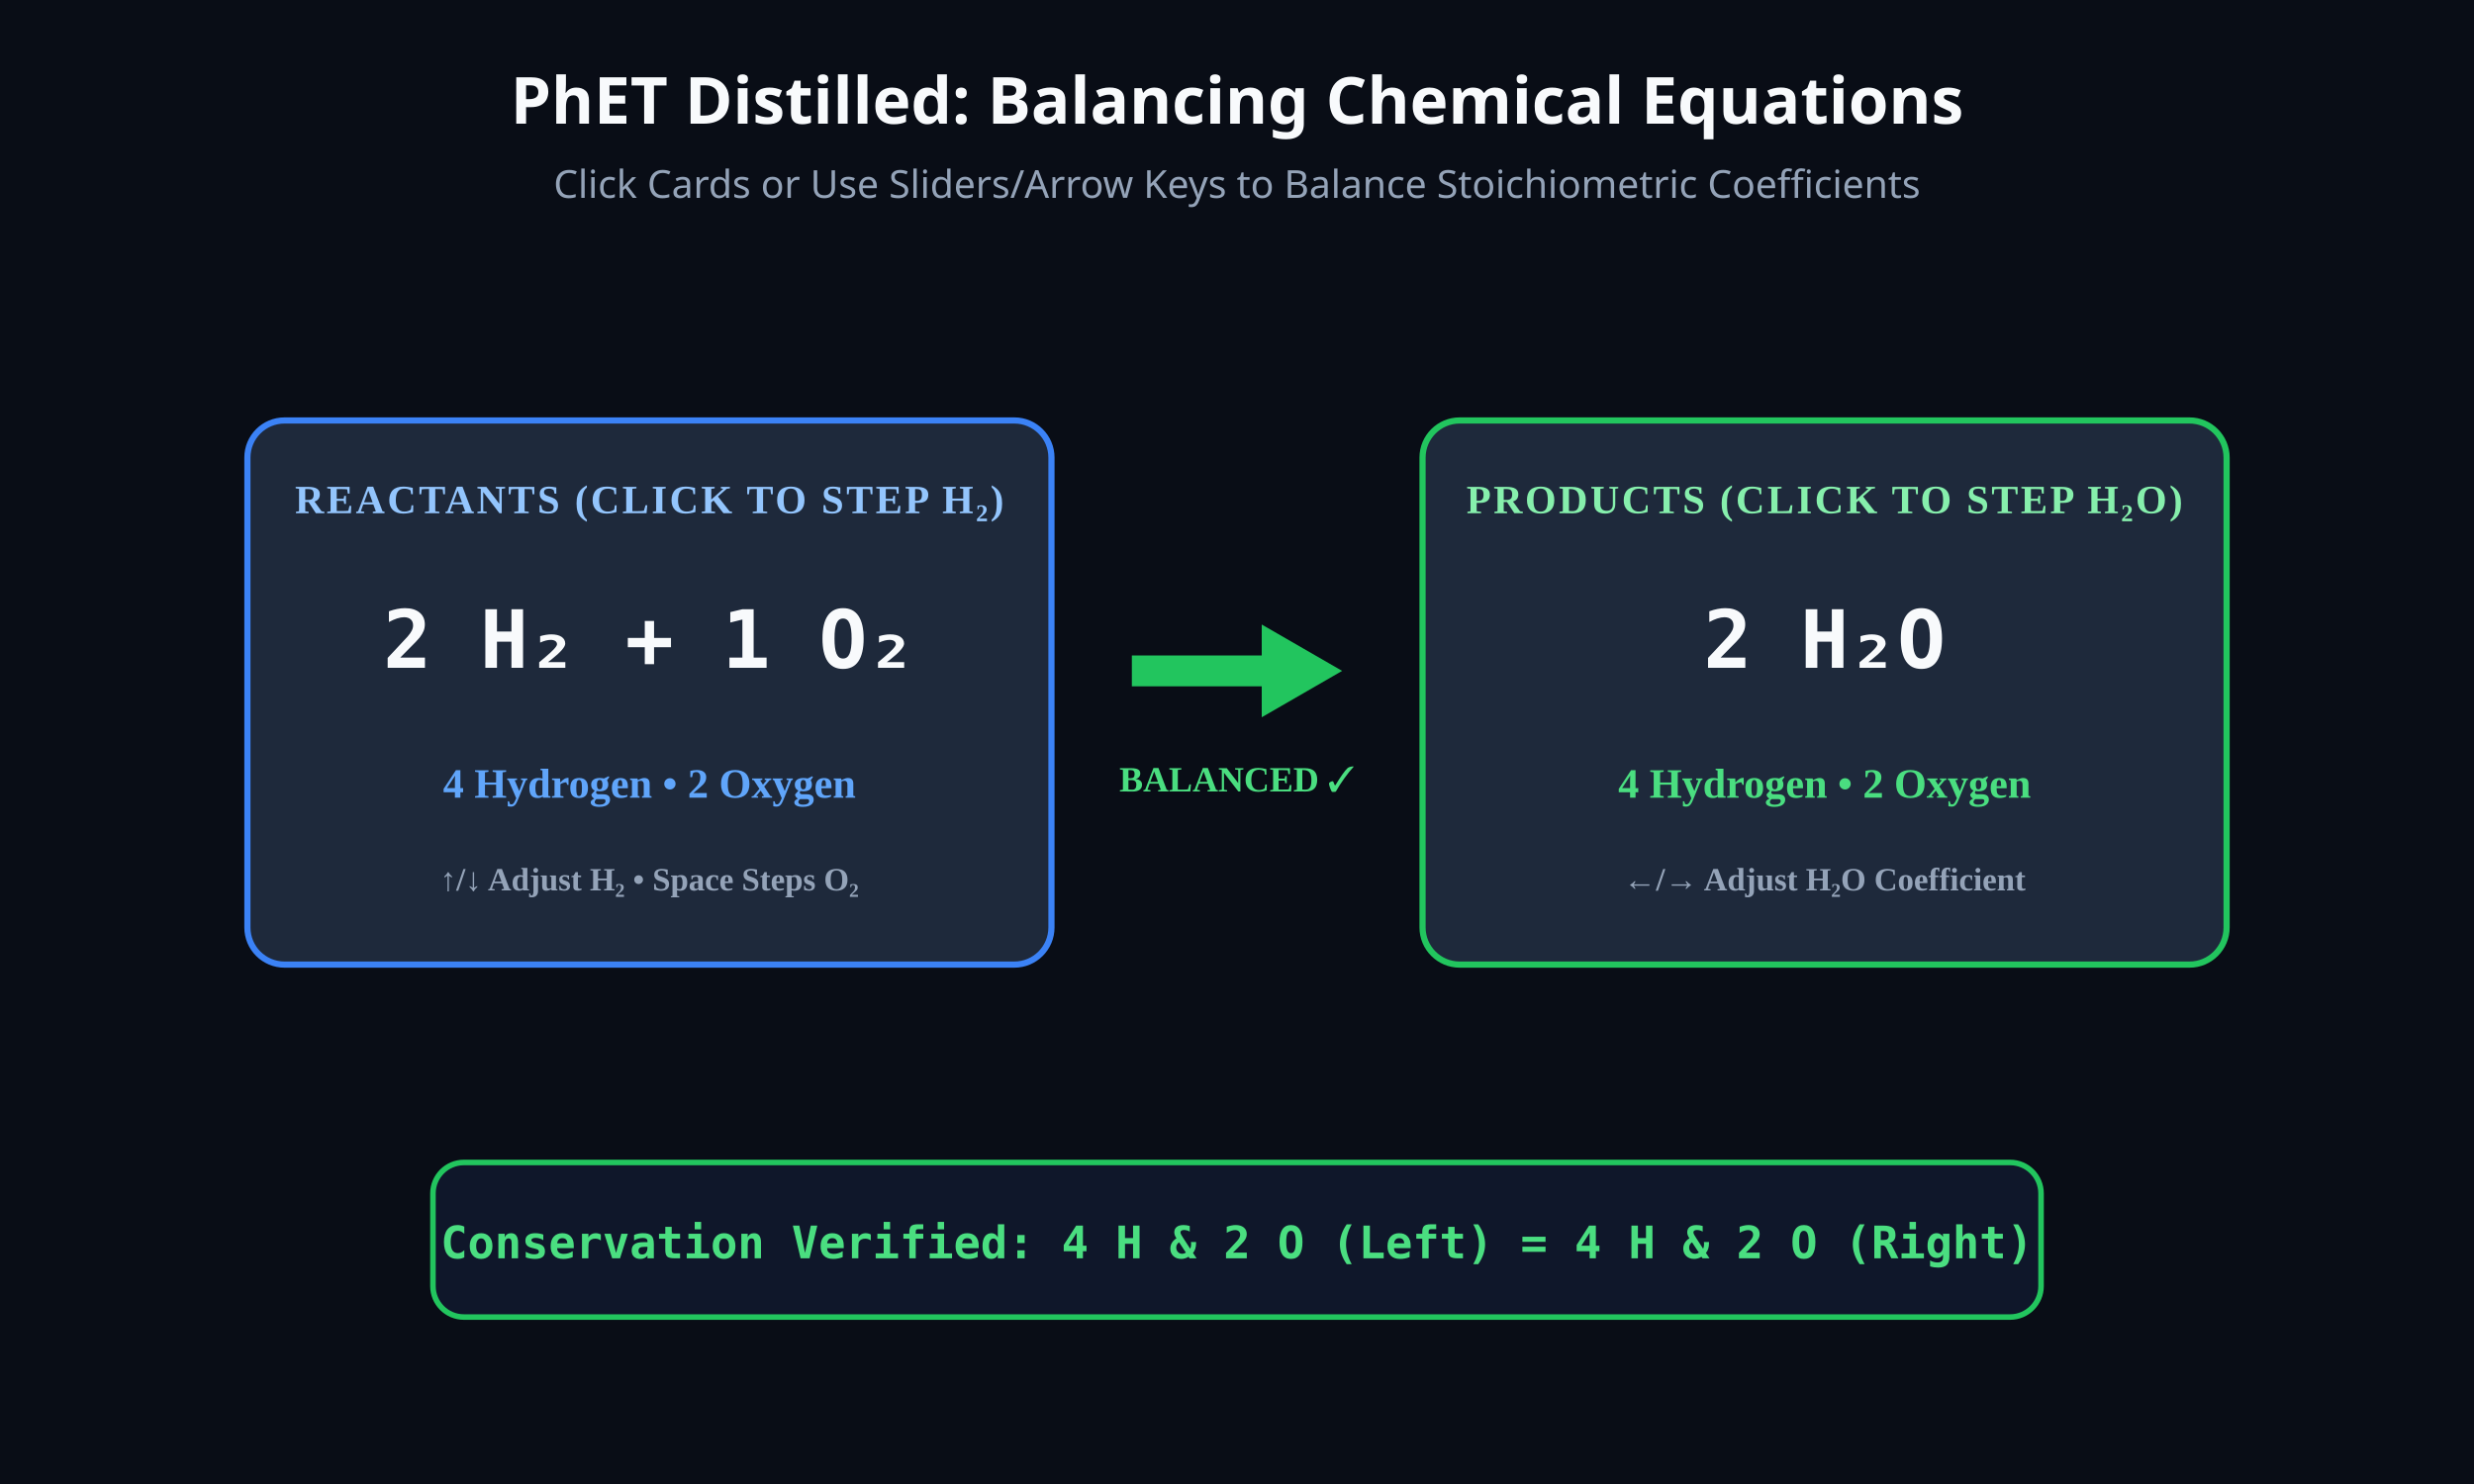
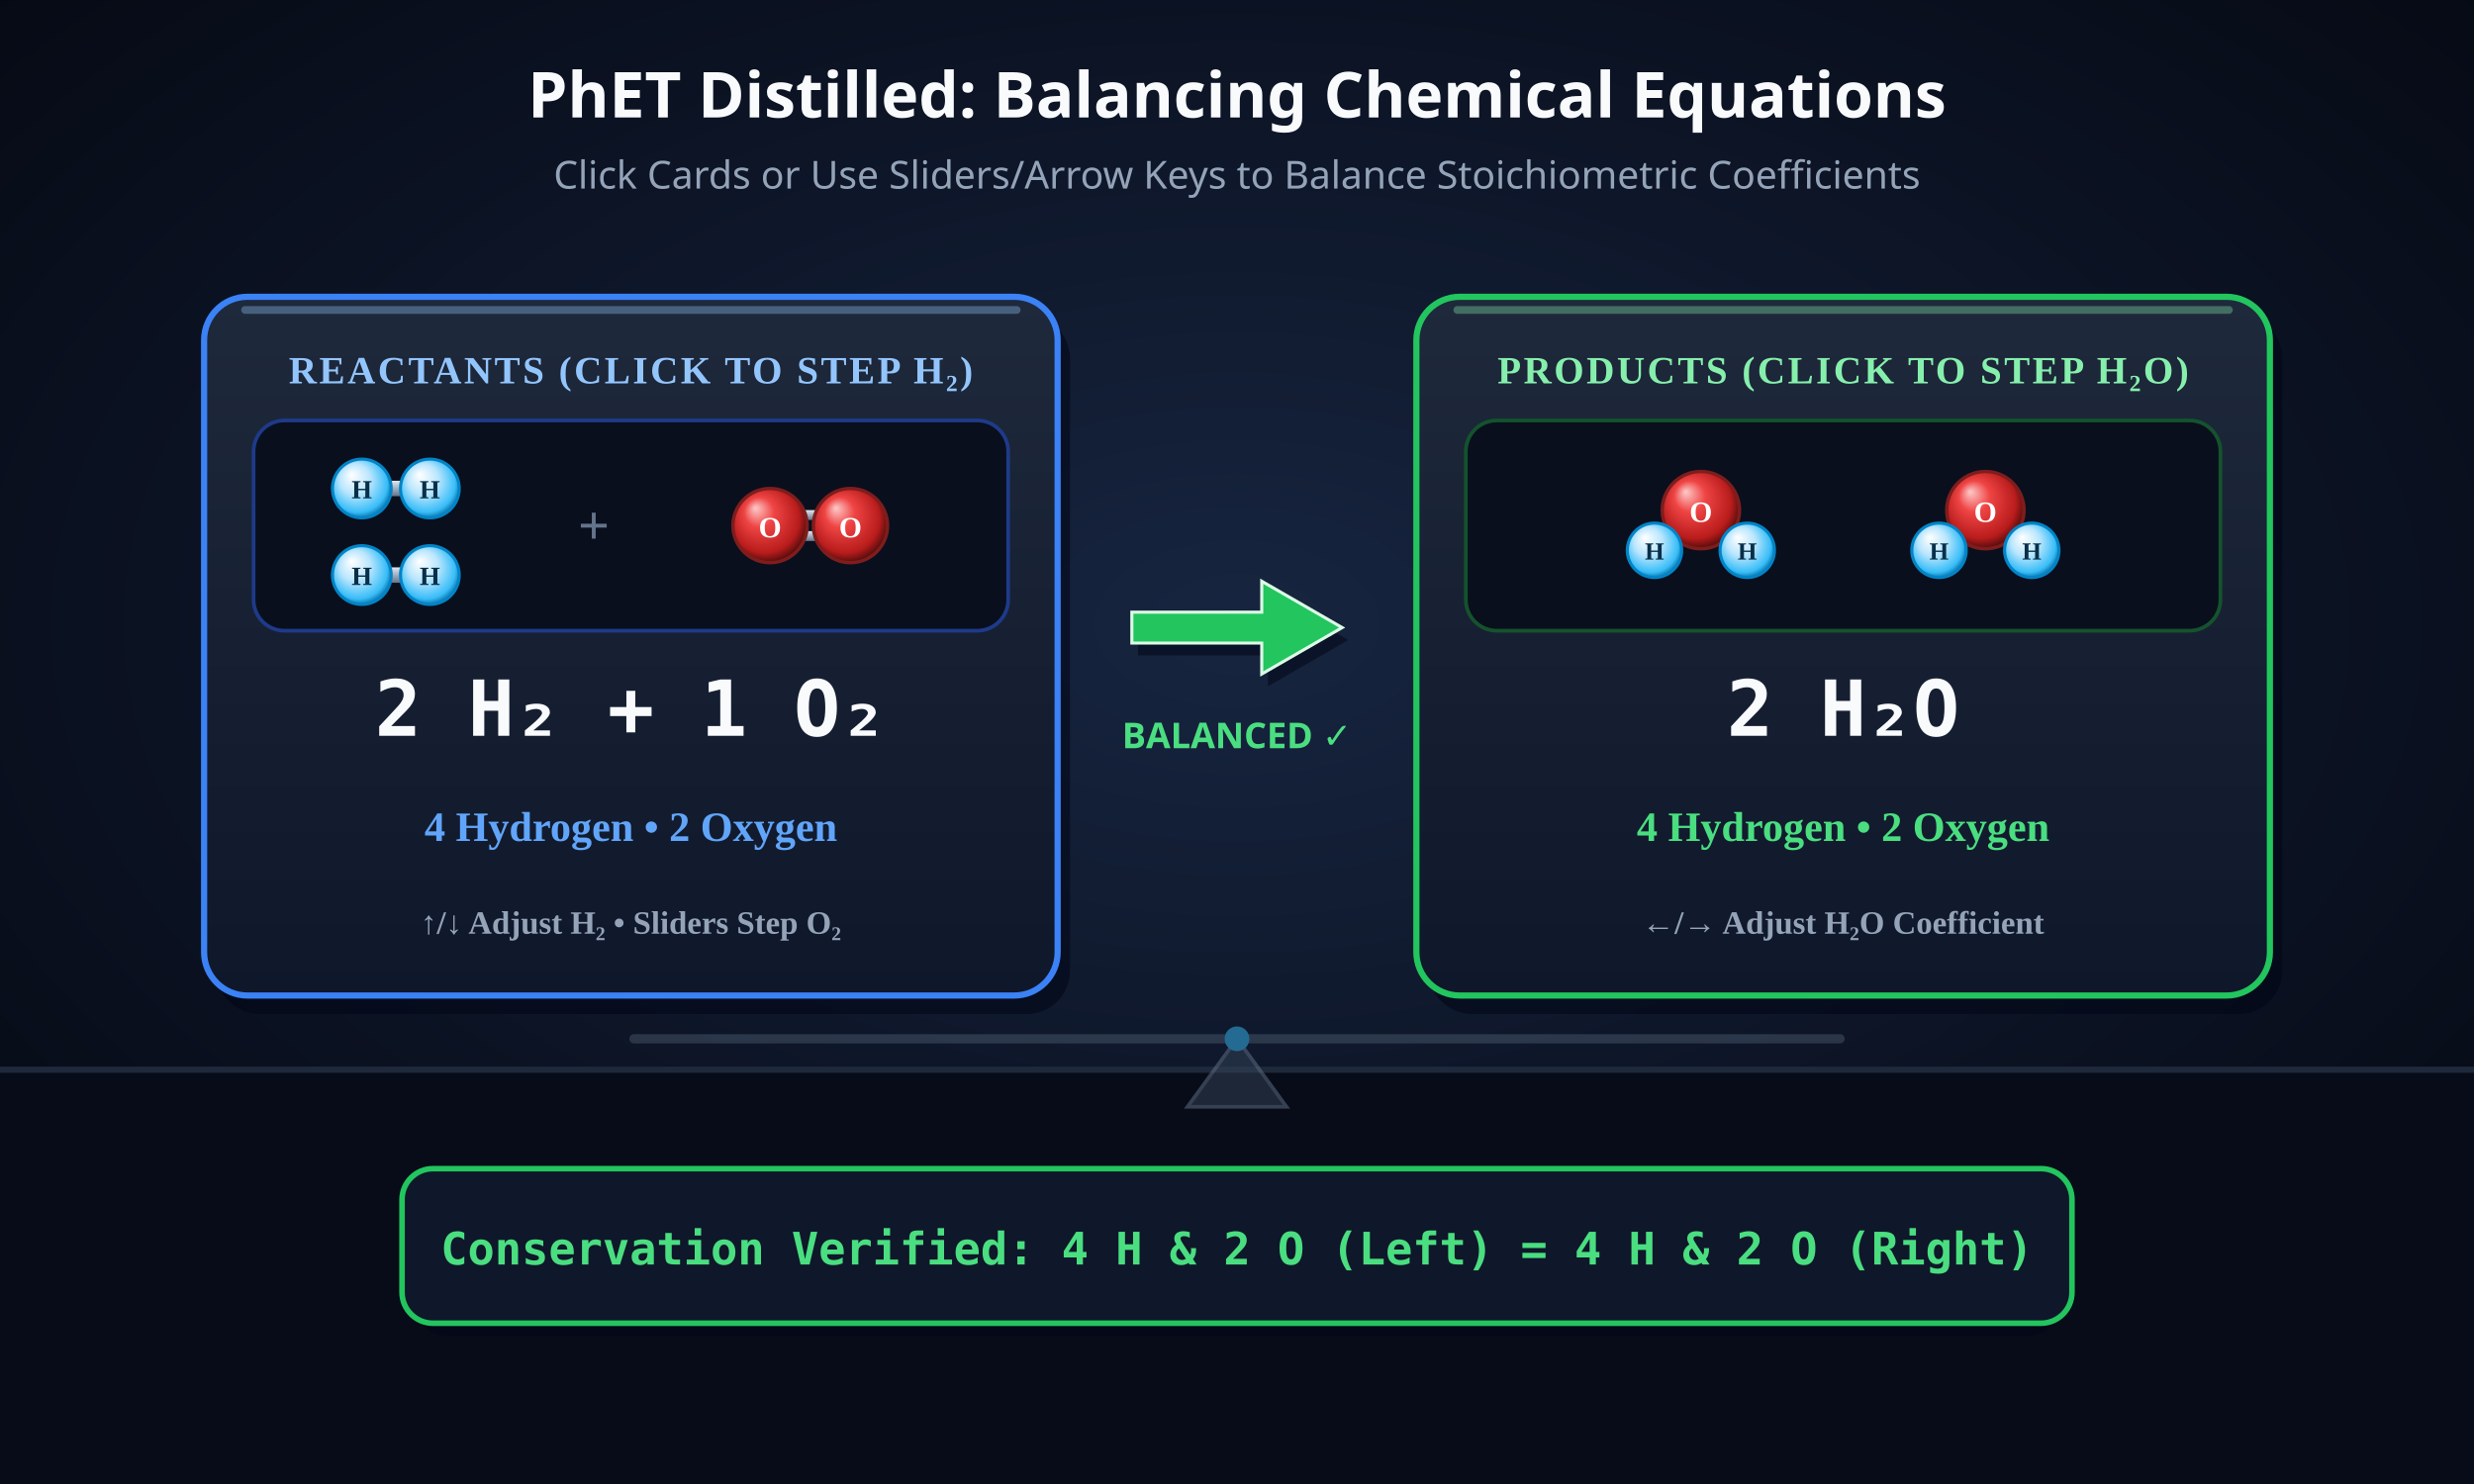
<svg xmlns="http://www.w3.org/2000/svg" id="stage-svg" viewBox="0 0 800 480" width="100%" height="100%" style="background:#090d16;">
-   <rect width="800" height="480" fill="#090d16" />
-   <text x="400" y="40" fill="#f8fafc" font-size="21" font-weight="900" text-anchor="middle" font-family="system-ui, sans-serif">
+   <defs>
+     <radialGradient id="pc-bg" cx="50%" cy="42%" r="72%">
+       <stop offset="0%" stop-color="#172540" />
+       <stop offset="60%" stop-color="#0b1222" />
+       <stop offset="100%" stop-color="#050811" />
+     </radialGradient>
+     <linearGradient id="pc-card" x1="0" y1="0" x2="0" y2="1">
+       <stop offset="0%" stop-color="#1e293b" />
+       <stop offset="100%" stop-color="#0f172a" />
+     </linearGradient>
+     <radialGradient id="pc-atom-h" cx="46%" cy="44%" r="58%" fx="32%" fy="26%">
+       <stop offset="0%" stop-color="#ffffff" />
+       <stop offset="45%" stop-color="#bae6fd" />
+       <stop offset="85%" stop-color="#38bdf8" />
+       <stop offset="100%" stop-color="#0369a1" />
+     </radialGradient>
+     <radialGradient id="pc-atom-o" cx="46%" cy="44%" r="58%" fx="30%" fy="26%">
+       <stop offset="0%" stop-color="#fecaca" />
+       <stop offset="35%" stop-color="#ef4444" />
+       <stop offset="80%" stop-color="#b91c1c" />
+       <stop offset="100%" stop-color="#450a0a" />
+     </radialGradient>
+     <linearGradient id="pc-bond" x1="0" y1="0" x2="0" y2="1">
+       <stop offset="0%" stop-color="#e2e8f0" />
+       <stop offset="100%" stop-color="#64748b" />
+     </linearGradient>
+     <g id="pc-mol-h2">
+       <rect x="-9" y="-2.5" width="18" height="5" rx="2" fill="url(#pc-bond)" />
+       <circle cx="-11" cy="0" r="9.5" fill="url(#pc-atom-h)" stroke="#0284c7" stroke-width="1" />
+       <circle cx="11" cy="0" r="9.5" fill="url(#pc-atom-h)" stroke="#0284c7" stroke-width="1" />
+       <text x="-11" y="3.2" fill="#082f49" font-size="8.5" font-weight="900" text-anchor="middle">H</text>
+       <text x="11" y="3.2" fill="#082f49" font-size="8.5" font-weight="900" text-anchor="middle">H</text>
+     </g>
+     <g id="pc-mol-o2">
+       <rect x="-12" y="-5" width="24" height="3.2" rx="1.5" fill="url(#pc-bond)" />
+       <rect x="-12" y="1.8" width="24" height="3.2" rx="1.5" fill="url(#pc-bond)" />
+       <circle cx="-13" cy="0" r="12" fill="url(#pc-atom-o)" stroke="#7f1d1d" stroke-width="1.1" />
+       <circle cx="13" cy="0" r="12" fill="url(#pc-atom-o)" stroke="#7f1d1d" stroke-width="1.1" />
+       <text x="-13" y="3.8" fill="#ffffff" font-size="9.5" font-weight="900" text-anchor="middle">O</text>
+       <text x="13" y="3.8" fill="#ffffff" font-size="9.5" font-weight="900" text-anchor="middle">O</text>
+     </g>
+     <g id="pc-mol-h2o">
+       <line x1="0" y1="-2" x2="-14" y2="10" stroke="#cbd5e1" stroke-width="4" stroke-linecap="round" />
+       <line x1="0" y1="-2" x2="14" y2="10" stroke="#cbd5e1" stroke-width="4" stroke-linecap="round" />
+       <circle cx="0" cy="-3" r="12.5" fill="url(#pc-atom-o)" stroke="#7f1d1d" stroke-width="1.1" />
+       <circle cx="-15" cy="10" r="8.8" fill="url(#pc-atom-h)" stroke="#0284c7" stroke-width="1" />
+       <circle cx="15" cy="10" r="8.8" fill="url(#pc-atom-h)" stroke="#0284c7" stroke-width="1" />
+       <text x="0" y="0.8" fill="#ffffff" font-size="9.5" font-weight="900" text-anchor="middle">O</text>
+       <text x="-15" y="13" fill="#082f49" font-size="8" font-weight="900" text-anchor="middle">H</text>
+       <text x="15" y="13" fill="#082f49" font-size="8" font-weight="900" text-anchor="middle">H</text>
+     </g>
+   </defs>
+   <rect width="800" height="480" fill="url(#pc-bg)" aria-hidden="true" />
+   <rect x="0" y="346" width="800" height="134" fill="#070c18" aria-hidden="true" />
+   <line x1="0" y1="346" x2="800" y2="346" stroke="#1e293b" stroke-width="2" aria-hidden="true" />
+   <text x="400" y="38" fill="#f8fafc" font-size="20.5" font-weight="900" text-anchor="middle" font-family="system-ui, sans-serif">
    PhET Distilled: Balancing Chemical Equations
  </text>
-   <text x="400" y="64" fill="#94a3b8" font-size="12.5" text-anchor="middle" font-family="system-ui, sans-serif">
+   <text x="400" y="61" fill="#94a3b8" font-size="12.5" text-anchor="middle" font-family="system-ui, sans-serif">
    Click Cards or Use Sliders/Arrow Keys to Balance Stoichiometric Coefficients
  </text>
-   <g id="reactants-card" transform="translate(80, 136)" style="cursor: pointer;" data-pedagogical="chem-reactants" data-pedagogical-title="Reactant Molecules (Left Side)" data-pedagogical-eq="Coefficients multiply whole molecules (e.g. 2 H₂ = 4 H atoms)" data-pedagogical-desc="Chemical reactions break covalent bonds in diatomic H₂ and O₂ reactants to rearrange existing atoms without creating or destroying mass.">
-     <rect width="260" height="176" rx="12" fill="#1e293b" stroke="#3b82f6" stroke-width="2" />
-     <text x="130" y="30" fill="#93c5fd" font-size="13" font-weight="800" text-anchor="middle" letter-spacing="0.8">REACTANTS (CLICK TO STEP H₂)</text>
-     <text id="reactant-eq-txt" x="130" y="80" fill="#f8fafc" font-size="26" font-weight="900" text-anchor="middle" font-family="monospace">2 H₂ + 1 O₂</text>
-     <text id="reactant-atoms-txt" x="130" y="122" fill="#60a5fa" font-size="13.5" font-weight="800" text-anchor="middle">4 Hydrogen • 2 Oxygen</text>
-     <text x="130" y="152" fill="#94a3b8" font-size="10.5" font-weight="600" text-anchor="middle">↑/↓ Adjust H₂  •  Space Steps O₂</text>
+   <g aria-hidden="true" opacity="0.5">
+     <line x1="205" y1="336" x2="595" y2="336" stroke="#475569" stroke-width="3" stroke-linecap="round" />
+     <polygon points="400,336 384,358 416,358" fill="#334155" stroke="#64748b" stroke-width="1.2" />
+     <circle cx="400" cy="336" r="4" fill="#38bdf8" />
  </g>
-   <g transform="translate(366, 202)">
-     <path id="balance-arrow" d="M 0 10 L 42 10 L 42 0 L 68 15 L 42 30 L 42 20 L 0 20 Z" fill="#22c55e" />
-     <text id="balance-status-txt" x="34" y="54" fill="#4ade80" font-size="11.5" font-weight="900" text-anchor="middle">BALANCED ✓</text>
+   <g id="reactants-card" transform="translate(66, 96)" style="cursor: pointer;" role="button" tabindex="0" aria-label="Step H2 reactant coefficient" data-pedagogical="chem-reactants" data-pedagogical-title="Reactant Molecules (Left Side)" data-pedagogical-eq="Coefficients multiply whole molecules (e.g. 2 H₂ = 4 H atoms)" data-pedagogical-desc="Chemical reactions break covalent bonds in diatomic H₂ and O₂ reactants to rearrange existing atoms without creating or destroying mass.">
+     <rect x="4" y="6" width="276" height="226" rx="14" fill="#020617" opacity="0.6" aria-hidden="true" />
+     <rect width="276" height="226" rx="14" fill="url(#pc-card)" stroke="#3b82f6" stroke-width="2" />
+     <rect x="12" y="3" width="252" height="2.5" rx="1.2" fill="#93c5fd" opacity="0.35" aria-hidden="true" />
+     <text x="138" y="28" fill="#93c5fd" font-size="12.5" font-weight="800" text-anchor="middle" letter-spacing="0.8">REACTANTS (CLICK TO STEP H₂)</text>
+     <rect x="16" y="40" width="244" height="68" rx="10" fill="#090f1d" stroke="#1e3a8a" stroke-width="1.2" aria-hidden="true" />
+     <g aria-hidden="true">
+       <use href="#pc-mol-h2" x="62" y="62" />
+       <use href="#pc-mol-h2" x="62" y="90" />
+       <text x="126" y="80" fill="#64748b" font-size="18" font-weight="900" text-anchor="middle">+</text>
+       <use href="#pc-mol-o2" x="196" y="74" />
+     </g>
+     <text id="reactant-eq-txt" x="138" y="142" fill="#f8fafc" font-size="25" font-weight="900" text-anchor="middle" font-family="monospace">2 H₂ + 1 O₂</text>
+     <text id="reactant-atoms-txt" x="138" y="176" fill="#60a5fa" font-size="13.5" font-weight="800" text-anchor="middle">4 Hydrogen • 2 Oxygen</text>
+     <text x="138" y="206" fill="#94a3b8" font-size="10.5" font-weight="600" text-anchor="middle">↑/↓ Adjust H₂  •  Sliders Step O₂</text>
  </g>
-   <g id="products-card" transform="translate(460, 136)" style="cursor: pointer;" data-pedagogical="chem-products" data-pedagogical-title="Product Molecules (Right Side)" data-pedagogical-eq="Antoine Lavoisier's Law: Σ m_reactants = Σ m_products" data-pedagogical-desc="Never change chemical subscripts (H₂O ≠ H₂O₂); only adjust stoichiometric coefficients in front of formulas!">
-     <rect id="products-border" width="260" height="176" rx="12" fill="#1e293b" stroke="#22c55e" stroke-width="2" />
-     <text x="130" y="30" fill="#86efac" font-size="13" font-weight="800" text-anchor="middle" letter-spacing="0.8">PRODUCTS (CLICK TO STEP H₂O)</text>
-     <text id="product-eq-txt" x="130" y="80" fill="#f8fafc" font-size="26" font-weight="900" text-anchor="middle" font-family="monospace">2 H₂O</text>
-     <text id="product-atoms-txt" x="130" y="122" fill="#4ade80" font-size="13.5" font-weight="800" text-anchor="middle">4 Hydrogen • 2 Oxygen</text>
-     <text x="130" y="152" fill="#94a3b8" font-size="10.5" font-weight="600" text-anchor="middle">←/→ Adjust H₂O Coefficient</text>
+   <g transform="translate(366, 188)">
+     <path d="M 2 14 L 44 14 L 44 4 L 70 19 L 44 34 L 44 24 L 2 24 Z" fill="#020617" opacity="0.55" aria-hidden="true" />
+     <path id="balance-arrow" d="M 0 10 L 42 10 L 42 0 L 68 15 L 42 30 L 42 20 L 0 20 Z" fill="#22c55e" stroke="#dcfce7" stroke-width="1" />
+     <text id="balance-status-txt" x="34" y="54" fill="#4ade80" font-size="11.5" font-weight="900" text-anchor="middle" font-family="system-ui, sans-serif">BALANCED ✓</text>
  </g>
-   <rect id="balance-banner-rect" x="140" y="376" width="520" height="50" rx="10" fill="#0f172a" stroke="#22c55e" stroke-width="1.8" />
-   <text id="balance-banner-txt" x="400" y="407" fill="#4ade80" font-size="14.5" font-weight="800" text-anchor="middle" font-family="monospace">
+   <g id="products-card" transform="translate(458, 96)" style="cursor: pointer;" role="button" tabindex="0" aria-label="Step H2O product coefficient" data-pedagogical="chem-products" data-pedagogical-title="Product Molecules (Right Side)" data-pedagogical-eq="Antoine Lavoisier's Law: Σ m_reactants = Σ m_products" data-pedagogical-desc="Never change chemical subscripts (H₂O ≠ H₂O₂); only adjust stoichiometric coefficients in front of formulas!">
+     <rect x="4" y="6" width="276" height="226" rx="14" fill="#020617" opacity="0.6" aria-hidden="true" />
+     <rect id="products-border" width="276" height="226" rx="14" fill="url(#pc-card)" stroke="#22c55e" stroke-width="2" />
+     <rect x="12" y="3" width="252" height="2.5" rx="1.2" fill="#86efac" opacity="0.35" aria-hidden="true" />
+     <text x="138" y="28" fill="#86efac" font-size="12.5" font-weight="800" text-anchor="middle" letter-spacing="0.8">PRODUCTS (CLICK TO STEP H₂O)</text>
+     <rect x="16" y="40" width="244" height="68" rx="10" fill="#090f1d" stroke="#14532d" stroke-width="1.2" aria-hidden="true" />
+     <g aria-hidden="true">
+       <use href="#pc-mol-h2o" x="92" y="72" />
+       <use href="#pc-mol-h2o" x="184" y="72" />
+     </g>
+     <text id="product-eq-txt" x="138" y="142" fill="#f8fafc" font-size="25" font-weight="900" text-anchor="middle" font-family="monospace">2 H₂O</text>
+     <text id="product-atoms-txt" x="138" y="176" fill="#4ade80" font-size="13.5" font-weight="800" text-anchor="middle">4 Hydrogen • 2 Oxygen</text>
+     <text x="138" y="206" fill="#94a3b8" font-size="10.5" font-weight="600" text-anchor="middle">←/→ Adjust H₂O Coefficient</text>
+   </g>
+   <rect x="134" y="382" width="532" height="50" rx="10" fill="#020617" opacity="0.55" aria-hidden="true" />
+   <rect id="balance-banner-rect" x="130" y="378" width="540" height="50" rx="10" fill="#0f172a" stroke="#22c55e" stroke-width="1.8" />
+   <text id="balance-banner-txt" x="400" y="409" fill="#4ade80" font-size="14.5" font-weight="800" text-anchor="middle" font-family="monospace">
    Conservation Verified: 4 H &amp; 2 O (Left) = 4 H &amp; 2 O (Right)
  </text>
</svg>
